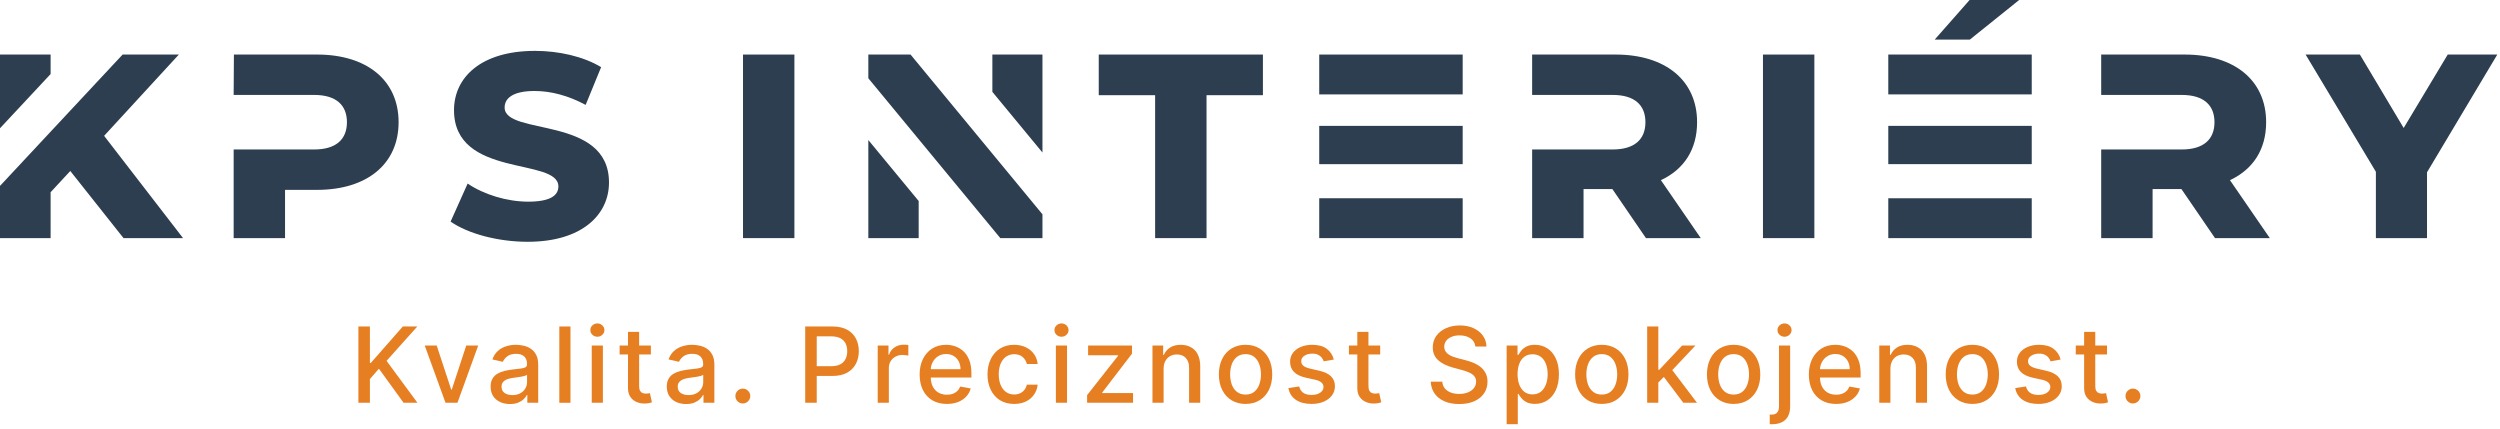
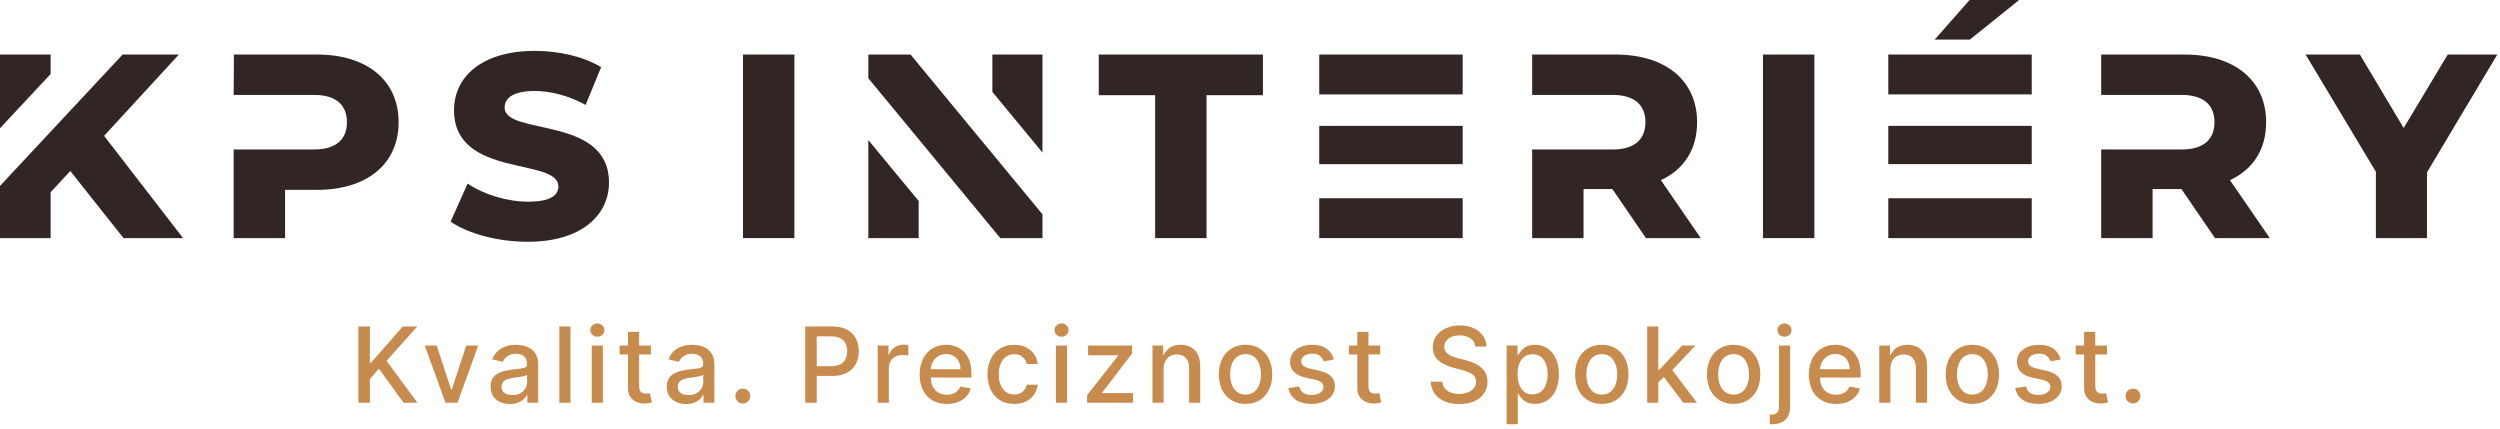
<svg xmlns="http://www.w3.org/2000/svg" width="572" height="98" viewBox="0 0 572 98" fill="none">
-   <path d="M555.301 39.42V54.48H543.602V39.3L527.521 12.48H539.941L549.961 29.28L560.042 12.48H571.382L555.301 39.42Z" fill="#2C3E50" />
-   <path d="M510.213 41.22L519.333 54.48H506.793L499.113 43.26H492.513V54.48H480.753V34.2H499.173C504.213 34.2 506.673 31.86 506.673 27.96C506.673 24.06 504.213 21.72 499.173 21.72H480.753V12.48H499.833C511.293 12.48 518.493 18.42 518.493 27.96C518.493 34.2 515.493 38.76 510.213 41.22Z" fill="#2C3E50" />
-   <path d="M432.041 37.56V28.8H464.861V37.56H432.041ZM432.041 21.6V12.48H464.861V21.6H432.041ZM432.041 45.36V54.48H464.861V45.36H432.041ZM450.701 9.06H442.661L450.641 0H461.981L450.701 9.06Z" fill="#2C3E50" />
-   <path d="M415.127 54.48H403.367V12.48H415.127V54.48Z" fill="#2C3E50" />
-   <path d="M380.014 41.22L389.134 54.48H376.594L368.914 43.26H362.314V54.48H350.554V34.2H368.974C374.014 34.2 376.474 31.86 376.474 27.96C376.474 24.06 374.014 21.72 368.974 21.72H350.554V12.48H369.634C381.094 12.48 388.294 18.42 388.294 27.96C388.294 34.2 385.294 38.76 380.014 41.22Z" fill="#2C3E50" />
-   <path d="M301.841 37.56V28.8H334.661V37.56H301.841ZM301.841 21.6V12.48H334.661V21.6H301.841ZM301.841 45.36V54.48H334.661V45.36H301.841Z" fill="#2C3E50" />
-   <path d="M276.054 54.48H264.294V21.78H251.394V12.48H288.954V21.78H276.054V54.48Z" fill="#2C3E50" />
-   <path d="M181.76 54.48H170V12.48H181.76V54.48Z" fill="#2C3E50" />
-   <path d="M210.193 45.992V54.48H198.674V32.04L210.193 45.992ZM238.514 49.036V54.48H228.872L198.674 17.905V12.479H208.33L238.514 49.036ZM238.514 34.9L227.054 21.02V12.479H238.514V34.9Z" fill="#2C3E50" />
-   <path d="M120.737 55.32C113.897 55.32 107.057 53.46 103.097 50.7L106.997 42C110.717 44.52 115.997 46.14 120.857 46.14C125.837 46.14 127.757 44.76 127.757 42.66C127.757 35.94 103.877 40.86 103.877 25.2C103.877 17.76 109.997 11.64 122.417 11.64C127.817 11.64 133.457 12.9 137.537 15.36L133.997 24C129.977 21.84 126.017 20.82 122.297 20.82C117.317 20.82 115.457 22.5 115.457 24.6C115.457 31.14 139.337 26.34 139.337 41.76C139.337 49.08 133.217 55.32 120.737 55.32Z" fill="#2C3E50" />
-   <path d="M53.459 21.72L53.519 12.48H72.539C83.999 12.48 91.199 18.42 91.199 27.96C91.199 37.5 83.999 43.44 72.539 43.44H65.219V54.48H53.459V34.2H71.879C76.919 34.2 79.379 31.86 79.379 27.96C79.379 24.06 76.919 21.72 71.879 21.72H53.459Z" fill="#2C3E50" />
-   <path d="M23.82 31.08L41.88 54.48H28.26L16.08 39.12L11.58 43.98V54.48H0V42.535L28.054 12.48H40.92L23.82 31.08ZM11.58 16.939L0 29.344V12.48H11.58V16.939Z" fill="#2C3E50" />
-   <path d="M488.02 92.315C487.554 92.315 487.153 92.15 486.818 91.821C486.483 91.486 486.315 91.082 486.315 90.611C486.315 90.145 486.483 89.747 486.818 89.417C487.153 89.082 487.554 88.915 488.02 88.915C488.486 88.915 488.886 89.082 489.222 89.417C489.557 89.747 489.725 90.145 489.725 90.611C489.725 90.923 489.645 91.21 489.486 91.471C489.332 91.727 489.128 91.932 488.872 92.085C488.617 92.238 488.332 92.315 488.02 92.315Z" fill="#E67E22" />
-   <path d="M482.082 79.063V81.108H474.932V79.063H482.082ZM476.849 75.926H479.398V88.31C479.398 88.804 479.471 89.176 479.619 89.426C479.767 89.671 479.957 89.838 480.19 89.929C480.429 90.014 480.687 90.057 480.966 90.057C481.17 90.057 481.349 90.043 481.503 90.014C481.656 89.986 481.775 89.963 481.861 89.946L482.321 92.051C482.173 92.108 481.963 92.165 481.69 92.222C481.417 92.284 481.077 92.318 480.667 92.324C479.997 92.335 479.372 92.216 478.792 91.966C478.213 91.716 477.744 91.33 477.386 90.807C477.028 90.284 476.849 89.628 476.849 88.838V75.926Z" fill="#E67E22" />
-   <path d="M471.474 82.259L469.165 82.668C469.068 82.372 468.915 82.091 468.704 81.824C468.5 81.557 468.221 81.338 467.869 81.168C467.517 80.997 467.076 80.912 466.548 80.912C465.826 80.912 465.224 81.074 464.741 81.398C464.258 81.716 464.017 82.128 464.017 82.634C464.017 83.071 464.179 83.423 464.503 83.69C464.826 83.957 465.349 84.176 466.071 84.347L468.15 84.824C469.355 85.102 470.253 85.531 470.844 86.111C471.434 86.69 471.73 87.443 471.73 88.369C471.73 89.153 471.503 89.852 471.048 90.466C470.599 91.074 469.971 91.551 469.165 91.898C468.363 92.244 467.434 92.418 466.378 92.418C464.912 92.418 463.716 92.105 462.79 91.48C461.863 90.85 461.295 89.955 461.085 88.796L463.548 88.421C463.701 89.062 464.017 89.548 464.494 89.878C464.971 90.202 465.593 90.364 466.361 90.364C467.196 90.364 467.863 90.19 468.363 89.844C468.863 89.492 469.113 89.062 469.113 88.557C469.113 88.148 468.96 87.804 468.653 87.526C468.352 87.247 467.889 87.037 467.264 86.895L465.048 86.409C463.826 86.131 462.923 85.688 462.338 85.08C461.758 84.472 461.469 83.702 461.469 82.77C461.469 81.997 461.684 81.321 462.116 80.742C462.548 80.162 463.145 79.71 463.906 79.386C464.667 79.057 465.54 78.892 466.522 78.892C467.937 78.892 469.051 79.199 469.863 79.812C470.676 80.421 471.213 81.236 471.474 82.259Z" fill="#E67E22" />
-   <path d="M451.278 92.418C450.051 92.418 448.98 92.136 448.065 91.574C447.15 91.011 446.44 90.225 445.934 89.213C445.429 88.202 445.176 87.02 445.176 85.668C445.176 84.31 445.429 83.122 445.934 82.105C446.44 81.088 447.15 80.298 448.065 79.736C448.98 79.173 450.051 78.892 451.278 78.892C452.505 78.892 453.576 79.173 454.491 79.736C455.406 80.298 456.116 81.088 456.622 82.105C457.127 83.122 457.38 84.31 457.38 85.668C457.38 87.02 457.127 88.202 456.622 89.213C456.116 90.225 455.406 91.011 454.491 91.574C453.576 92.136 452.505 92.418 451.278 92.418ZM451.287 90.278C452.082 90.278 452.741 90.068 453.264 89.648C453.787 89.227 454.173 88.668 454.423 87.969C454.679 87.27 454.806 86.5 454.806 85.659C454.806 84.824 454.679 84.057 454.423 83.358C454.173 82.653 453.787 82.088 453.264 81.662C452.741 81.236 452.082 81.023 451.287 81.023C450.485 81.023 449.821 81.236 449.292 81.662C448.77 82.088 448.38 82.653 448.125 83.358C447.875 84.057 447.75 84.824 447.75 85.659C447.75 86.5 447.875 87.27 448.125 87.969C448.38 88.668 448.77 89.227 449.292 89.648C449.821 90.068 450.485 90.278 451.287 90.278Z" fill="#E67E22" />
-   <path d="M432.528 84.381V92.153H429.979V79.062H432.426V81.193H432.587C432.889 80.5 433.36 79.943 434.002 79.523C434.65 79.102 435.465 78.892 436.448 78.892C437.34 78.892 438.122 79.08 438.792 79.455C439.462 79.824 439.982 80.375 440.352 81.108C440.721 81.841 440.906 82.747 440.906 83.827V92.153H438.357V84.134C438.357 83.185 438.11 82.443 437.616 81.909C437.122 81.369 436.443 81.1 435.579 81.1C434.988 81.1 434.462 81.227 434.002 81.483C433.548 81.739 433.187 82.114 432.92 82.608C432.658 83.097 432.528 83.688 432.528 84.381Z" fill="#E67E22" />
-   <path d="M420.096 92.418C418.807 92.418 417.696 92.142 416.764 91.591C415.838 91.034 415.122 90.253 414.616 89.247C414.116 88.236 413.866 87.051 413.866 85.693C413.866 84.352 414.116 83.171 414.616 82.148C415.122 81.125 415.826 80.327 416.73 79.753C417.639 79.179 418.701 78.892 419.917 78.892C420.656 78.892 421.372 79.014 422.065 79.259C422.758 79.503 423.38 79.886 423.932 80.409C424.483 80.932 424.917 81.611 425.236 82.446C425.554 83.276 425.713 84.284 425.713 85.472V86.375H415.307V84.466H423.216C423.216 83.796 423.079 83.202 422.807 82.685C422.534 82.162 422.15 81.75 421.656 81.449C421.167 81.148 420.593 80.997 419.934 80.997C419.218 80.997 418.593 81.173 418.059 81.526C417.531 81.872 417.122 82.327 416.832 82.889C416.548 83.446 416.406 84.051 416.406 84.705V86.196C416.406 87.071 416.559 87.815 416.866 88.429C417.179 89.043 417.613 89.511 418.17 89.835C418.727 90.153 419.378 90.312 420.122 90.312C420.605 90.312 421.045 90.244 421.443 90.108C421.841 89.966 422.184 89.756 422.474 89.477C422.764 89.199 422.986 88.855 423.139 88.446L425.551 88.881C425.358 89.591 425.011 90.213 424.511 90.747C424.017 91.276 423.395 91.688 422.645 91.983C421.9 92.273 421.051 92.418 420.096 92.418Z" fill="#E67E22" />
-   <path d="M407.037 79.062H409.585V93.006C409.585 93.881 409.426 94.619 409.108 95.222C408.796 95.824 408.33 96.281 407.71 96.594C407.097 96.906 406.338 97.062 405.435 97.062C405.344 97.062 405.259 97.062 405.179 97.062C405.094 97.062 405.006 97.06 404.915 97.054V94.864C404.995 94.864 405.066 94.864 405.128 94.864C405.185 94.864 405.25 94.864 405.324 94.864C405.926 94.864 406.361 94.702 406.628 94.378C406.901 94.06 407.037 93.597 407.037 92.989V79.062ZM408.299 77.043C407.855 77.043 407.475 76.895 407.157 76.599C406.844 76.298 406.688 75.94 406.688 75.526C406.688 75.105 406.844 74.747 407.157 74.452C407.475 74.151 407.855 74 408.299 74C408.742 74 409.12 74.151 409.432 74.452C409.75 74.747 409.909 75.105 409.909 75.526C409.909 75.94 409.75 76.298 409.432 76.599C409.12 76.895 408.742 77.043 408.299 77.043Z" fill="#E67E22" />
-   <path d="M396.65 92.418C395.423 92.418 394.352 92.136 393.437 91.574C392.522 91.011 391.812 90.225 391.306 89.213C390.801 88.202 390.548 87.02 390.548 85.668C390.548 84.31 390.801 83.122 391.306 82.105C391.812 81.088 392.522 80.298 393.437 79.736C394.352 79.173 395.423 78.892 396.65 78.892C397.877 78.892 398.948 79.173 399.863 79.736C400.778 80.298 401.488 81.088 401.994 82.105C402.5 83.122 402.752 84.31 402.752 85.668C402.752 87.02 402.5 88.202 401.994 89.213C401.488 90.225 400.778 91.011 399.863 91.574C398.948 92.136 397.877 92.418 396.65 92.418ZM396.659 90.278C397.454 90.278 398.113 90.068 398.636 89.648C399.159 89.227 399.545 88.668 399.795 87.969C400.051 87.27 400.179 86.5 400.179 85.659C400.179 84.824 400.051 84.057 399.795 83.358C399.545 82.653 399.159 82.088 398.636 81.662C398.113 81.236 397.454 81.023 396.659 81.023C395.858 81.023 395.193 81.236 394.664 81.662C394.142 82.088 393.752 82.653 393.497 83.358C393.247 84.057 393.122 84.824 393.122 85.659C393.122 86.5 393.247 87.27 393.497 87.969C393.752 88.668 394.142 89.227 394.664 89.648C395.193 90.068 395.858 90.278 396.659 90.278Z" fill="#E67E22" />
-   <path d="M379.22 87.713L379.203 84.602H379.646L384.862 79.062H387.913L381.964 85.369H381.563L379.22 87.713ZM376.876 92.153V74.699H379.424V92.153H376.876ZM385.143 92.153L380.456 85.932L382.211 84.15L388.271 92.153H385.143Z" fill="#E67E22" />
-   <path d="M366.489 92.418C365.262 92.418 364.191 92.136 363.276 91.574C362.361 91.011 361.651 90.225 361.145 89.213C360.64 88.202 360.387 87.02 360.387 85.668C360.387 84.31 360.64 83.122 361.145 82.105C361.651 81.088 362.361 80.298 363.276 79.736C364.191 79.173 365.262 78.892 366.489 78.892C367.716 78.892 368.787 79.173 369.702 79.736C370.617 80.298 371.327 81.088 371.833 82.105C372.338 83.122 372.591 84.31 372.591 85.668C372.591 87.02 372.338 88.202 371.833 89.213C371.327 90.225 370.617 91.011 369.702 91.574C368.787 92.136 367.716 92.418 366.489 92.418ZM366.498 90.278C367.293 90.278 367.952 90.068 368.475 89.648C368.998 89.227 369.384 88.668 369.634 87.969C369.89 87.27 370.017 86.5 370.017 85.659C370.017 84.824 369.89 84.057 369.634 83.358C369.384 82.653 368.998 82.088 368.475 81.662C367.952 81.236 367.293 81.023 366.498 81.023C365.696 81.023 365.032 81.236 364.503 81.662C363.98 82.088 363.591 82.653 363.336 83.358C363.086 84.057 362.961 84.824 362.961 85.659C362.961 86.5 363.086 87.27 363.336 87.969C363.591 88.668 363.98 89.227 364.503 89.648C365.032 90.068 365.696 90.278 366.498 90.278Z" fill="#E67E22" />
-   <path d="M344.723 97.062V79.062H347.211V81.185H347.424C347.572 80.912 347.785 80.597 348.064 80.239C348.342 79.881 348.728 79.568 349.223 79.301C349.717 79.028 350.37 78.892 351.183 78.892C352.24 78.892 353.183 79.159 354.012 79.693C354.842 80.227 355.493 80.997 355.964 82.003C356.441 83.009 356.68 84.219 356.68 85.634C356.68 87.048 356.444 88.261 355.973 89.273C355.501 90.278 354.853 91.054 354.029 91.6C353.206 92.139 352.265 92.409 351.208 92.409C350.413 92.409 349.762 92.276 349.257 92.009C348.757 91.742 348.365 91.429 348.081 91.071C347.797 90.713 347.578 90.395 347.424 90.117H347.271V97.062H344.723ZM347.22 85.608C347.22 86.528 347.353 87.335 347.62 88.028C347.887 88.722 348.274 89.264 348.779 89.656C349.285 90.043 349.904 90.236 350.637 90.236C351.399 90.236 352.035 90.034 352.547 89.631C353.058 89.222 353.444 88.668 353.706 87.969C353.973 87.27 354.106 86.483 354.106 85.608C354.106 84.744 353.976 83.969 353.714 83.281C353.458 82.594 353.072 82.051 352.555 81.653C352.044 81.256 351.404 81.057 350.637 81.057C349.899 81.057 349.274 81.247 348.762 81.628C348.257 82.009 347.873 82.54 347.612 83.222C347.35 83.903 347.22 84.699 347.22 85.608Z" fill="#E67E22" />
-   <path d="M337.562 79.284C337.471 78.477 337.096 77.852 336.437 77.409C335.778 76.96 334.948 76.736 333.948 76.736C333.232 76.736 332.613 76.849 332.09 77.076C331.567 77.298 331.161 77.605 330.871 77.997C330.587 78.383 330.445 78.824 330.445 79.318C330.445 79.733 330.542 80.091 330.735 80.392C330.934 80.693 331.192 80.946 331.511 81.15C331.835 81.349 332.181 81.517 332.55 81.653C332.92 81.784 333.275 81.892 333.616 81.977L335.32 82.42C335.877 82.557 336.448 82.741 337.033 82.974C337.619 83.207 338.161 83.514 338.661 83.895C339.161 84.275 339.565 84.747 339.871 85.309C340.184 85.872 340.34 86.545 340.34 87.329C340.34 88.318 340.085 89.196 339.573 89.963C339.067 90.73 338.332 91.335 337.366 91.778C336.406 92.221 335.244 92.443 333.88 92.443C332.573 92.443 331.442 92.236 330.488 91.821C329.533 91.406 328.786 90.818 328.246 90.057C327.707 89.29 327.408 88.38 327.352 87.329H329.994C330.045 87.96 330.249 88.486 330.607 88.906C330.971 89.321 331.434 89.63 331.996 89.835C332.565 90.034 333.187 90.133 333.863 90.133C334.607 90.133 335.269 90.017 335.849 89.784C336.434 89.545 336.894 89.216 337.229 88.795C337.565 88.369 337.732 87.872 337.732 87.304C337.732 86.787 337.585 86.363 337.289 86.034C336.999 85.704 336.604 85.432 336.104 85.216C335.61 85 335.05 84.809 334.425 84.645L332.363 84.082C330.965 83.701 329.857 83.142 329.039 82.403C328.227 81.665 327.82 80.687 327.82 79.471C327.82 78.466 328.093 77.588 328.638 76.838C329.184 76.088 329.923 75.505 330.854 75.091C331.786 74.67 332.837 74.46 334.008 74.46C335.19 74.46 336.232 74.667 337.136 75.082C338.045 75.497 338.761 76.068 339.283 76.795C339.806 77.517 340.079 78.346 340.102 79.284H337.562Z" fill="#E67E22" />
-   <path d="M315.787 79.063V81.108H308.637V79.063H315.787ZM310.554 75.926H313.103V88.31C313.103 88.804 313.176 89.176 313.324 89.426C313.472 89.671 313.662 89.838 313.895 89.929C314.134 90.014 314.392 90.057 314.671 90.057C314.875 90.057 315.054 90.043 315.208 90.014C315.361 89.986 315.48 89.963 315.566 89.946L316.026 92.051C315.878 92.108 315.668 92.165 315.395 92.222C315.123 92.284 314.782 92.318 314.373 92.324C313.702 92.335 313.077 92.216 312.498 91.966C311.918 91.716 311.449 91.33 311.091 90.807C310.733 90.284 310.554 89.628 310.554 88.838V75.926Z" fill="#E67E22" />
-   <path d="M305.178 82.259L302.869 82.668C302.772 82.372 302.619 82.091 302.408 81.824C302.204 81.557 301.925 81.338 301.573 81.168C301.221 80.997 300.781 80.912 300.252 80.912C299.531 80.912 298.928 81.074 298.445 81.398C297.962 81.716 297.721 82.128 297.721 82.634C297.721 83.071 297.883 83.423 298.207 83.69C298.531 83.957 299.053 84.176 299.775 84.347L301.854 84.824C303.059 85.102 303.957 85.531 304.548 86.111C305.138 86.69 305.434 87.443 305.434 88.369C305.434 89.153 305.207 89.852 304.752 90.466C304.303 91.074 303.675 91.551 302.869 91.898C302.067 92.244 301.138 92.418 300.082 92.418C298.616 92.418 297.42 92.105 296.494 91.48C295.567 90.85 294.999 89.955 294.789 88.796L297.252 88.421C297.406 89.062 297.721 89.548 298.198 89.878C298.675 90.202 299.298 90.364 300.065 90.364C300.9 90.364 301.567 90.19 302.067 89.844C302.567 89.492 302.817 89.062 302.817 88.557C302.817 88.148 302.664 87.804 302.357 87.526C302.056 87.247 301.593 87.037 300.968 86.895L298.752 86.409C297.531 86.131 296.627 85.688 296.042 85.08C295.462 84.472 295.173 83.702 295.173 82.77C295.173 81.997 295.388 81.321 295.82 80.742C296.252 80.162 296.849 79.71 297.61 79.386C298.371 79.057 299.244 78.892 300.227 78.892C301.641 78.892 302.755 79.199 303.567 79.812C304.38 80.421 304.917 81.236 305.178 82.259Z" fill="#E67E22" />
-   <path d="M284.982 92.418C283.755 92.418 282.684 92.136 281.769 91.574C280.854 91.011 280.144 90.225 279.638 89.213C279.133 88.202 278.88 87.02 278.88 85.668C278.88 84.31 279.133 83.122 279.638 82.105C280.144 81.088 280.854 80.298 281.769 79.736C282.684 79.173 283.755 78.892 284.982 78.892C286.209 78.892 287.28 79.173 288.195 79.736C289.11 80.298 289.82 81.088 290.326 82.105C290.832 83.122 291.084 84.31 291.084 85.668C291.084 87.02 290.832 88.202 290.326 89.213C289.82 90.225 289.11 91.011 288.195 91.574C287.28 92.136 286.209 92.418 284.982 92.418ZM284.991 90.278C285.786 90.278 286.445 90.068 286.968 89.648C287.491 89.227 287.877 88.668 288.127 87.969C288.383 87.27 288.511 86.5 288.511 85.659C288.511 84.824 288.383 84.057 288.127 83.358C287.877 82.653 287.491 82.088 286.968 81.662C286.445 81.236 285.786 81.023 284.991 81.023C284.19 81.023 283.525 81.236 282.996 81.662C282.474 82.088 282.084 82.653 281.829 83.358C281.579 84.057 281.454 84.824 281.454 85.659C281.454 86.5 281.579 87.27 281.829 87.969C282.084 88.668 282.474 89.227 282.996 89.648C283.525 90.068 284.19 90.278 284.991 90.278Z" fill="#E67E22" />
-   <path d="M266.233 84.381V92.153H263.685V79.062H266.131V81.193H266.293C266.594 80.5 267.065 79.943 267.707 79.523C268.355 79.102 269.17 78.892 270.153 78.892C271.045 78.892 271.827 79.08 272.497 79.455C273.168 79.824 273.687 80.375 274.057 81.108C274.426 81.841 274.611 82.747 274.611 83.827V92.153H272.062V84.134C272.062 83.185 271.815 82.443 271.321 81.909C270.827 81.369 270.148 81.1 269.284 81.1C268.693 81.1 268.168 81.227 267.707 81.483C267.253 81.739 266.892 82.114 266.625 82.608C266.364 83.097 266.233 83.688 266.233 84.381Z" fill="#E67E22" />
-   <path d="M248.729 92.153V90.406L255.82 81.398V81.278H248.96V79.062H258.999V80.921L252.181 89.818V89.938H259.238V92.153H248.729Z" fill="#E67E22" />
-   <path d="M241.586 92.153V79.062H244.134V92.153H241.586ZM242.873 77.043C242.429 77.043 242.049 76.895 241.73 76.599C241.418 76.298 241.262 75.94 241.262 75.526C241.262 75.105 241.418 74.747 241.73 74.452C242.049 74.151 242.429 74 242.873 74C243.316 74 243.694 74.151 244.006 74.452C244.324 74.747 244.483 75.105 244.483 75.526C244.483 75.94 244.324 76.298 244.006 76.599C243.694 76.895 243.316 77.043 242.873 77.043Z" fill="#E67E22" />
-   <path d="M232.043 92.418C230.776 92.418 229.685 92.131 228.77 91.557C227.861 90.977 227.162 90.179 226.673 89.162C226.185 88.145 225.94 86.98 225.94 85.668C225.94 84.338 226.19 83.165 226.69 82.148C227.19 81.125 227.895 80.327 228.804 79.753C229.713 79.179 230.784 78.892 232.017 78.892C233.011 78.892 233.898 79.077 234.676 79.446C235.455 79.81 236.082 80.321 236.56 80.98C237.043 81.639 237.33 82.409 237.421 83.29H234.94C234.804 82.676 234.492 82.148 234.003 81.705C233.52 81.261 232.872 81.04 232.06 81.04C231.35 81.04 230.727 81.227 230.193 81.602C229.665 81.972 229.253 82.5 228.957 83.188C228.662 83.869 228.514 84.676 228.514 85.608C228.514 86.562 228.659 87.386 228.949 88.08C229.239 88.773 229.648 89.31 230.176 89.69C230.71 90.071 231.338 90.261 232.06 90.261C232.543 90.261 232.98 90.173 233.372 89.997C233.77 89.815 234.102 89.557 234.369 89.222C234.642 88.886 234.832 88.483 234.94 88.011H237.421C237.33 88.858 237.054 89.614 236.594 90.278C236.134 90.943 235.517 91.466 234.744 91.847C233.977 92.227 233.077 92.418 232.043 92.418Z" fill="#E67E22" />
-   <path d="M216.644 92.418C215.354 92.418 214.244 92.142 213.312 91.591C212.386 91.034 211.67 90.253 211.164 89.247C210.664 88.236 210.414 87.051 210.414 85.693C210.414 84.352 210.664 83.171 211.164 82.148C211.67 81.125 212.374 80.327 213.278 79.753C214.187 79.179 215.249 78.892 216.465 78.892C217.204 78.892 217.92 79.014 218.613 79.259C219.306 79.503 219.928 79.886 220.479 80.409C221.031 80.932 221.465 81.611 221.783 82.446C222.102 83.276 222.261 84.284 222.261 85.472V86.375H211.854V84.466H219.763C219.763 83.796 219.627 83.202 219.354 82.685C219.082 82.162 218.698 81.75 218.204 81.449C217.715 81.148 217.141 80.997 216.482 80.997C215.766 80.997 215.141 81.173 214.607 81.526C214.079 81.872 213.67 82.327 213.38 82.889C213.096 83.446 212.954 84.051 212.954 84.705V86.196C212.954 87.071 213.107 87.815 213.414 88.429C213.727 89.043 214.161 89.511 214.718 89.835C215.275 90.153 215.925 90.312 216.67 90.312C217.153 90.312 217.593 90.244 217.991 90.108C218.388 89.966 218.732 89.756 219.022 89.477C219.312 89.199 219.533 88.855 219.687 88.446L222.099 88.881C221.906 89.591 221.559 90.213 221.059 90.747C220.565 91.276 219.942 91.688 219.192 91.983C218.448 92.273 217.599 92.418 216.644 92.418Z" fill="#E67E22" />
-   <path d="M200.82 92.153V79.062H203.283V81.142H203.42C203.658 80.437 204.079 79.883 204.681 79.48C205.289 79.071 205.977 78.866 206.744 78.866C206.903 78.866 207.09 78.872 207.306 78.883C207.528 78.895 207.701 78.909 207.826 78.926V81.363C207.724 81.335 207.542 81.304 207.281 81.27C207.019 81.23 206.758 81.21 206.496 81.21C205.894 81.21 205.357 81.338 204.886 81.594C204.42 81.844 204.05 82.193 203.778 82.642C203.505 83.085 203.369 83.591 203.369 84.159V92.153H200.82Z" fill="#E67E22" />
-   <path d="M184.233 92.153V74.699H190.455C191.813 74.699 192.938 74.946 193.83 75.44C194.722 75.934 195.39 76.611 195.833 77.469C196.276 78.321 196.498 79.281 196.498 80.349C196.498 81.423 196.273 82.389 195.824 83.247C195.381 84.099 194.711 84.775 193.813 85.275C192.921 85.77 191.799 86.017 190.446 86.017H186.168V83.784H190.208C191.066 83.784 191.762 83.636 192.296 83.341C192.83 83.04 193.222 82.63 193.472 82.114C193.722 81.597 193.847 81.008 193.847 80.349C193.847 79.69 193.722 79.105 193.472 78.594C193.222 78.082 192.827 77.682 192.287 77.392C191.753 77.102 191.049 76.957 190.174 76.957H186.867V92.153H184.233Z" fill="#E67E22" />
-   <path d="M169.96 92.315C169.494 92.315 169.094 92.15 168.759 91.821C168.423 91.486 168.256 91.082 168.256 90.611C168.256 90.145 168.423 89.747 168.759 89.417C169.094 89.082 169.494 88.915 169.96 88.915C170.426 88.915 170.827 89.082 171.162 89.417C171.497 89.747 171.665 90.145 171.665 90.611C171.665 90.923 171.585 91.21 171.426 91.471C171.273 91.727 171.068 91.932 170.813 92.085C170.557 92.238 170.273 92.315 169.96 92.315Z" fill="#E67E22" />
-   <path d="M156.987 92.443C156.157 92.443 155.407 92.29 154.737 91.983C154.066 91.671 153.535 91.219 153.143 90.628C152.757 90.037 152.563 89.312 152.563 88.455C152.563 87.716 152.706 87.108 152.99 86.631C153.274 86.153 153.657 85.776 154.14 85.497C154.623 85.219 155.163 85.009 155.759 84.867C156.356 84.725 156.964 84.617 157.583 84.543C158.367 84.452 159.004 84.378 159.492 84.321C159.981 84.259 160.336 84.159 160.558 84.023C160.779 83.886 160.89 83.665 160.89 83.358V83.298C160.89 82.554 160.68 81.977 160.259 81.568C159.845 81.159 159.225 80.955 158.402 80.955C157.544 80.955 156.867 81.145 156.373 81.526C155.884 81.901 155.546 82.318 155.359 82.778L152.964 82.233C153.248 81.438 153.663 80.796 154.208 80.307C154.759 79.812 155.393 79.455 156.109 79.233C156.825 79.006 157.578 78.892 158.367 78.892C158.89 78.892 159.444 78.955 160.029 79.08C160.62 79.199 161.171 79.421 161.683 79.744C162.2 80.068 162.623 80.531 162.953 81.134C163.282 81.73 163.447 82.506 163.447 83.46V92.153H160.958V90.364H160.856C160.691 90.693 160.444 91.017 160.115 91.335C159.785 91.653 159.362 91.918 158.845 92.128C158.328 92.338 157.708 92.443 156.987 92.443ZM157.541 90.398C158.245 90.398 158.848 90.259 159.348 89.98C159.853 89.702 160.237 89.338 160.498 88.889C160.765 88.435 160.899 87.949 160.899 87.432V85.744C160.808 85.835 160.632 85.921 160.37 86C160.115 86.074 159.822 86.139 159.492 86.196C159.163 86.247 158.842 86.296 158.529 86.341C158.217 86.381 157.956 86.415 157.745 86.443C157.251 86.506 156.799 86.611 156.39 86.759C155.987 86.906 155.663 87.119 155.419 87.398C155.18 87.671 155.061 88.034 155.061 88.489C155.061 89.119 155.294 89.597 155.759 89.921C156.225 90.239 156.819 90.398 157.541 90.398Z" fill="#E67E22" />
-   <path d="M148.918 79.063V81.108H141.768V79.063H148.918ZM143.685 75.926H146.233V88.31C146.233 88.804 146.307 89.176 146.455 89.426C146.603 89.671 146.793 89.838 147.026 89.929C147.265 90.014 147.523 90.057 147.802 90.057C148.006 90.057 148.185 90.043 148.339 90.014C148.492 89.986 148.611 89.963 148.697 89.946L149.157 92.051C149.009 92.108 148.799 92.165 148.526 92.222C148.253 92.284 147.912 92.318 147.503 92.324C146.833 92.335 146.208 92.216 145.628 91.966C145.049 91.716 144.58 91.33 144.222 90.807C143.864 90.284 143.685 89.628 143.685 88.838V75.926Z" fill="#E67E22" />
-   <path d="M135.391 92.153V79.062H137.94V92.153H135.391ZM136.678 77.043C136.235 77.043 135.854 76.895 135.536 76.599C135.224 76.298 135.067 75.94 135.067 75.526C135.067 75.105 135.224 74.747 135.536 74.452C135.854 74.151 136.235 74 136.678 74C137.121 74 137.499 74.151 137.812 74.452C138.13 74.747 138.289 75.105 138.289 75.526C138.289 75.94 138.13 76.298 137.812 76.599C137.499 76.895 137.121 77.043 136.678 77.043Z" fill="#E67E22" />
-   <path d="M130.523 74.699V92.153H127.975V74.699H130.523Z" fill="#E67E22" />
-   <path d="M116.68 92.443C115.851 92.443 115.101 92.29 114.43 91.983C113.76 91.671 113.228 91.219 112.836 90.628C112.45 90.037 112.257 89.312 112.257 88.455C112.257 87.716 112.399 87.108 112.683 86.631C112.967 86.153 113.351 85.776 113.834 85.497C114.316 85.219 114.856 85.009 115.453 84.867C116.049 84.725 116.657 84.617 117.277 84.543C118.061 84.452 118.697 84.378 119.186 84.321C119.674 84.259 120.03 84.159 120.251 84.023C120.473 83.886 120.584 83.665 120.584 83.358V83.298C120.584 82.554 120.373 81.977 119.953 81.568C119.538 81.159 118.919 80.955 118.095 80.955C117.237 80.955 116.561 81.145 116.066 81.526C115.578 81.901 115.24 82.318 115.052 82.778L112.657 82.233C112.941 81.438 113.356 80.796 113.902 80.307C114.453 79.812 115.086 79.455 115.802 79.233C116.518 79.006 117.271 78.892 118.061 78.892C118.584 78.892 119.138 78.955 119.723 79.08C120.314 79.199 120.865 79.421 121.376 79.744C121.893 80.068 122.316 80.531 122.646 81.134C122.976 81.73 123.14 82.506 123.14 83.46V92.153H120.652V90.364H120.549C120.385 90.693 120.138 91.017 119.808 91.335C119.478 91.653 119.055 91.918 118.538 92.128C118.021 92.338 117.402 92.443 116.68 92.443ZM117.234 90.398C117.939 90.398 118.541 90.259 119.041 89.98C119.547 89.702 119.93 89.338 120.191 88.889C120.459 88.435 120.592 87.949 120.592 87.432V85.744C120.501 85.835 120.325 85.921 120.064 86C119.808 86.074 119.515 86.139 119.186 86.196C118.856 86.247 118.535 86.296 118.223 86.341C117.91 86.381 117.649 86.415 117.439 86.443C116.944 86.506 116.493 86.611 116.084 86.759C115.68 86.906 115.356 87.119 115.112 87.398C114.873 87.671 114.754 88.034 114.754 88.489C114.754 89.119 114.987 89.597 115.453 89.921C115.919 90.239 116.513 90.398 117.234 90.398Z" fill="#E67E22" />
-   <path d="M109.411 79.062L104.664 92.153H101.936L97.181 79.062H99.916L103.232 89.136H103.368L106.675 79.062H109.411Z" fill="#E67E22" />
-   <path d="M82 92.153V74.699H84.633V83.034H84.847L92.168 74.699H95.483L88.443 82.557L95.508 92.153H92.338L86.696 84.355L84.633 86.724V92.153H82Z" fill="#E67E22" />
+   <path d="M555.301 39.42V54.48H543.602V39.3L527.521 12.48H539.941L549.961 29.28L560.042 12.48H571.382L555.301 39.42Z" fill="#322624" />
+   <path d="M510.213 41.22L519.333 54.48H506.793L499.113 43.26H492.513V54.48H480.753V34.2H499.173C504.213 34.2 506.673 31.86 506.673 27.96C506.673 24.06 504.213 21.72 499.173 21.72H480.753V12.48H499.833C511.293 12.48 518.493 18.42 518.493 27.96C518.493 34.2 515.493 38.76 510.213 41.22Z" fill="#322624" />
+   <path d="M432.041 37.56V28.8H464.861V37.56H432.041ZM432.041 21.6V12.48H464.861V21.6H432.041ZM432.041 45.36V54.48H464.861V45.36H432.041ZM450.701 9.06H442.661L450.641 0H461.981L450.701 9.06Z" fill="#322624" />
+   <path d="M415.127 54.48H403.367V12.48H415.127V54.48Z" fill="#322624" />
+   <path d="M380.014 41.22L389.134 54.48H376.594L368.914 43.26H362.314V54.48H350.554V34.2H368.974C374.014 34.2 376.474 31.86 376.474 27.96C376.474 24.06 374.014 21.72 368.974 21.72H350.554V12.48H369.634C381.094 12.48 388.294 18.42 388.294 27.96C388.294 34.2 385.294 38.76 380.014 41.22Z" fill="#322624" />
+   <path d="M301.841 37.56V28.8H334.661V37.56H301.841ZM301.841 21.6V12.48H334.661V21.6H301.841ZM301.841 45.36V54.48H334.661V45.36H301.841Z" fill="#322624" />
+   <path d="M276.054 54.48H264.294V21.78H251.394V12.48H288.954V21.78H276.054V54.48Z" fill="#322624" />
+   <path d="M181.76 54.48H170V12.48H181.76V54.48Z" fill="#322624" />
+   <path d="M210.193 45.992V54.48H198.674V32.04L210.193 45.992ZM238.514 49.036V54.48H228.872L198.674 17.905V12.479H208.33L238.514 49.036ZM238.514 34.9L227.054 21.02V12.479H238.514V34.9Z" fill="#322624" />
+   <path d="M120.737 55.32C113.897 55.32 107.057 53.46 103.097 50.7L106.997 42C110.717 44.52 115.997 46.14 120.857 46.14C125.837 46.14 127.757 44.76 127.757 42.66C127.757 35.94 103.877 40.86 103.877 25.2C103.877 17.76 109.997 11.64 122.417 11.64C127.817 11.64 133.457 12.9 137.537 15.36L133.997 24C129.977 21.84 126.017 20.82 122.297 20.82C117.317 20.82 115.457 22.5 115.457 24.6C115.457 31.14 139.337 26.34 139.337 41.76C139.337 49.08 133.217 55.32 120.737 55.32Z" fill="#322624" />
+   <path d="M53.459 21.72L53.519 12.48H72.539C83.999 12.48 91.199 18.42 91.199 27.96C91.199 37.5 83.999 43.44 72.539 43.44H65.219V54.48H53.459V34.2H71.879C76.919 34.2 79.379 31.86 79.379 27.96C79.379 24.06 76.919 21.72 71.879 21.72H53.459Z" fill="#322624" />
+   <path d="M23.82 31.08L41.88 54.48H28.26L16.08 39.12L11.58 43.98V54.48H0V42.535L28.054 12.48H40.92L23.82 31.08ZM11.58 16.939L0 29.344V12.48H11.58V16.939Z" fill="#322624" />
+   <path d="M488.02 92.315C487.554 92.315 487.153 92.15 486.818 91.821C486.483 91.486 486.315 91.082 486.315 90.611C486.315 90.145 486.483 89.747 486.818 89.417C487.153 89.082 487.554 88.915 488.02 88.915C488.486 88.915 488.886 89.082 489.222 89.417C489.557 89.747 489.725 90.145 489.725 90.611C489.725 90.923 489.645 91.21 489.486 91.471C489.332 91.727 489.128 91.932 488.872 92.085C488.617 92.238 488.332 92.315 488.02 92.315Z" fill="#C88B4E" />
+   <path d="M482.082 79.063V81.108H474.932V79.063H482.082ZM476.849 75.926H479.398V88.31C479.398 88.804 479.471 89.176 479.619 89.426C479.767 89.671 479.957 89.838 480.19 89.929C480.429 90.014 480.687 90.057 480.966 90.057C481.17 90.057 481.349 90.043 481.503 90.014C481.656 89.986 481.775 89.963 481.861 89.946L482.321 92.051C482.173 92.108 481.963 92.165 481.69 92.222C481.417 92.284 481.077 92.318 480.667 92.324C479.997 92.335 479.372 92.216 478.792 91.966C478.213 91.716 477.744 91.33 477.386 90.807C477.028 90.284 476.849 89.628 476.849 88.838V75.926Z" fill="#C88B4E" />
+   <path d="M471.474 82.259L469.165 82.668C469.068 82.372 468.915 82.091 468.704 81.824C468.5 81.557 468.221 81.338 467.869 81.168C467.517 80.997 467.076 80.912 466.548 80.912C465.826 80.912 465.224 81.074 464.741 81.398C464.258 81.716 464.017 82.128 464.017 82.634C464.017 83.071 464.179 83.423 464.503 83.69C464.826 83.957 465.349 84.176 466.071 84.347L468.15 84.824C469.355 85.102 470.253 85.531 470.844 86.111C471.434 86.69 471.73 87.443 471.73 88.369C471.73 89.153 471.503 89.852 471.048 90.466C470.599 91.074 469.971 91.551 469.165 91.898C468.363 92.244 467.434 92.418 466.378 92.418C464.912 92.418 463.716 92.105 462.79 91.48C461.863 90.85 461.295 89.955 461.085 88.796L463.548 88.421C463.701 89.062 464.017 89.548 464.494 89.878C464.971 90.202 465.593 90.364 466.361 90.364C467.196 90.364 467.863 90.19 468.363 89.844C468.863 89.492 469.113 89.062 469.113 88.557C469.113 88.148 468.96 87.804 468.653 87.526C468.352 87.247 467.889 87.037 467.264 86.895L465.048 86.409C463.826 86.131 462.923 85.688 462.338 85.08C461.758 84.472 461.469 83.702 461.469 82.77C461.469 81.997 461.684 81.321 462.116 80.742C462.548 80.162 463.145 79.71 463.906 79.386C464.667 79.057 465.54 78.892 466.522 78.892C467.937 78.892 469.051 79.199 469.863 79.812C470.676 80.421 471.213 81.236 471.474 82.259Z" fill="#C88B4E" />
+   <path d="M451.278 92.418C450.051 92.418 448.98 92.136 448.065 91.574C447.15 91.011 446.44 90.225 445.934 89.213C445.429 88.202 445.176 87.02 445.176 85.668C445.176 84.31 445.429 83.122 445.934 82.105C446.44 81.088 447.15 80.298 448.065 79.736C448.98 79.173 450.051 78.892 451.278 78.892C452.505 78.892 453.576 79.173 454.491 79.736C455.406 80.298 456.116 81.088 456.622 82.105C457.127 83.122 457.38 84.31 457.38 85.668C457.38 87.02 457.127 88.202 456.622 89.213C456.116 90.225 455.406 91.011 454.491 91.574C453.576 92.136 452.505 92.418 451.278 92.418ZM451.287 90.278C452.082 90.278 452.741 90.068 453.264 89.648C453.787 89.227 454.173 88.668 454.423 87.969C454.679 87.27 454.806 86.5 454.806 85.659C454.806 84.824 454.679 84.057 454.423 83.358C454.173 82.653 453.787 82.088 453.264 81.662C452.741 81.236 452.082 81.023 451.287 81.023C450.485 81.023 449.821 81.236 449.292 81.662C448.77 82.088 448.38 82.653 448.125 83.358C447.875 84.057 447.75 84.824 447.75 85.659C447.75 86.5 447.875 87.27 448.125 87.969C448.38 88.668 448.77 89.227 449.292 89.648C449.821 90.068 450.485 90.278 451.287 90.278Z" fill="#C88B4E" />
+   <path d="M432.528 84.381V92.153H429.979V79.062H432.426V81.193H432.587C432.889 80.5 433.36 79.943 434.002 79.523C434.65 79.102 435.465 78.892 436.448 78.892C437.34 78.892 438.122 79.08 438.792 79.455C439.462 79.824 439.982 80.375 440.352 81.108C440.721 81.841 440.906 82.747 440.906 83.827V92.153H438.357V84.134C438.357 83.185 438.11 82.443 437.616 81.909C437.122 81.369 436.443 81.1 435.579 81.1C434.988 81.1 434.462 81.227 434.002 81.483C433.548 81.739 433.187 82.114 432.92 82.608C432.658 83.097 432.528 83.688 432.528 84.381Z" fill="#C88B4E" />
+   <path d="M420.096 92.418C418.807 92.418 417.696 92.142 416.764 91.591C415.838 91.034 415.122 90.253 414.616 89.247C414.116 88.236 413.866 87.051 413.866 85.693C413.866 84.352 414.116 83.171 414.616 82.148C415.122 81.125 415.826 80.327 416.73 79.753C417.639 79.179 418.701 78.892 419.917 78.892C420.656 78.892 421.372 79.014 422.065 79.259C422.758 79.503 423.38 79.886 423.932 80.409C424.483 80.932 424.917 81.611 425.236 82.446C425.554 83.276 425.713 84.284 425.713 85.472V86.375H415.307V84.466H423.216C423.216 83.796 423.079 83.202 422.807 82.685C422.534 82.162 422.15 81.75 421.656 81.449C421.167 81.148 420.593 80.997 419.934 80.997C419.218 80.997 418.593 81.173 418.059 81.526C417.531 81.872 417.122 82.327 416.832 82.889C416.548 83.446 416.406 84.051 416.406 84.705V86.196C416.406 87.071 416.559 87.815 416.866 88.429C417.179 89.043 417.613 89.511 418.17 89.835C418.727 90.153 419.378 90.312 420.122 90.312C420.605 90.312 421.045 90.244 421.443 90.108C421.841 89.966 422.184 89.756 422.474 89.477C422.764 89.199 422.986 88.855 423.139 88.446L425.551 88.881C425.358 89.591 425.011 90.213 424.511 90.747C424.017 91.276 423.395 91.688 422.645 91.983C421.9 92.273 421.051 92.418 420.096 92.418Z" fill="#C88B4E" />
+   <path d="M407.037 79.062H409.585V93.006C409.585 93.881 409.426 94.619 409.108 95.222C408.796 95.824 408.33 96.281 407.71 96.594C407.097 96.906 406.338 97.062 405.435 97.062C405.344 97.062 405.259 97.062 405.179 97.062C405.094 97.062 405.006 97.06 404.915 97.054V94.864C404.995 94.864 405.066 94.864 405.128 94.864C405.185 94.864 405.25 94.864 405.324 94.864C405.926 94.864 406.361 94.702 406.628 94.378C406.901 94.06 407.037 93.597 407.037 92.989V79.062ZM408.299 77.043C407.855 77.043 407.475 76.895 407.157 76.599C406.844 76.298 406.688 75.94 406.688 75.526C406.688 75.105 406.844 74.747 407.157 74.452C407.475 74.151 407.855 74 408.299 74C408.742 74 409.12 74.151 409.432 74.452C409.75 74.747 409.909 75.105 409.909 75.526C409.909 75.94 409.75 76.298 409.432 76.599C409.12 76.895 408.742 77.043 408.299 77.043Z" fill="#C88B4E" />
+   <path d="M396.65 92.418C395.423 92.418 394.352 92.136 393.437 91.574C392.522 91.011 391.812 90.225 391.306 89.213C390.801 88.202 390.548 87.02 390.548 85.668C390.548 84.31 390.801 83.122 391.306 82.105C391.812 81.088 392.522 80.298 393.437 79.736C394.352 79.173 395.423 78.892 396.65 78.892C397.877 78.892 398.948 79.173 399.863 79.736C400.778 80.298 401.488 81.088 401.994 82.105C402.5 83.122 402.752 84.31 402.752 85.668C402.752 87.02 402.5 88.202 401.994 89.213C401.488 90.225 400.778 91.011 399.863 91.574C398.948 92.136 397.877 92.418 396.65 92.418ZM396.659 90.278C397.454 90.278 398.113 90.068 398.636 89.648C399.159 89.227 399.545 88.668 399.795 87.969C400.051 87.27 400.179 86.5 400.179 85.659C400.179 84.824 400.051 84.057 399.795 83.358C399.545 82.653 399.159 82.088 398.636 81.662C398.113 81.236 397.454 81.023 396.659 81.023C395.858 81.023 395.193 81.236 394.664 81.662C394.142 82.088 393.752 82.653 393.497 83.358C393.247 84.057 393.122 84.824 393.122 85.659C393.122 86.5 393.247 87.27 393.497 87.969C393.752 88.668 394.142 89.227 394.664 89.648C395.193 90.068 395.858 90.278 396.659 90.278Z" fill="#C88B4E" />
+   <path d="M379.22 87.713L379.203 84.602H379.646L384.862 79.062H387.913L381.964 85.369H381.563L379.22 87.713ZM376.876 92.153V74.699H379.424V92.153H376.876ZM385.143 92.153L380.456 85.932L382.211 84.15L388.271 92.153H385.143Z" fill="#C88B4E" />
+   <path d="M366.489 92.418C365.262 92.418 364.191 92.136 363.276 91.574C362.361 91.011 361.651 90.225 361.145 89.213C360.64 88.202 360.387 87.02 360.387 85.668C360.387 84.31 360.64 83.122 361.145 82.105C361.651 81.088 362.361 80.298 363.276 79.736C364.191 79.173 365.262 78.892 366.489 78.892C367.716 78.892 368.787 79.173 369.702 79.736C370.617 80.298 371.327 81.088 371.833 82.105C372.338 83.122 372.591 84.31 372.591 85.668C372.591 87.02 372.338 88.202 371.833 89.213C371.327 90.225 370.617 91.011 369.702 91.574C368.787 92.136 367.716 92.418 366.489 92.418ZM366.498 90.278C367.293 90.278 367.952 90.068 368.475 89.648C368.998 89.227 369.384 88.668 369.634 87.969C369.89 87.27 370.017 86.5 370.017 85.659C370.017 84.824 369.89 84.057 369.634 83.358C369.384 82.653 368.998 82.088 368.475 81.662C367.952 81.236 367.293 81.023 366.498 81.023C365.696 81.023 365.032 81.236 364.503 81.662C363.98 82.088 363.591 82.653 363.336 83.358C363.086 84.057 362.961 84.824 362.961 85.659C362.961 86.5 363.086 87.27 363.336 87.969C363.591 88.668 363.98 89.227 364.503 89.648C365.032 90.068 365.696 90.278 366.498 90.278Z" fill="#C88B4E" />
+   <path d="M344.723 97.062V79.062H347.211V81.185H347.424C347.572 80.912 347.785 80.597 348.064 80.239C348.342 79.881 348.728 79.568 349.223 79.301C349.717 79.028 350.37 78.892 351.183 78.892C352.24 78.892 353.183 79.159 354.012 79.693C354.842 80.227 355.493 80.997 355.964 82.003C356.441 83.009 356.68 84.219 356.68 85.634C356.68 87.048 356.444 88.261 355.973 89.273C355.501 90.278 354.853 91.054 354.029 91.6C353.206 92.139 352.265 92.409 351.208 92.409C350.413 92.409 349.762 92.276 349.257 92.009C348.757 91.742 348.365 91.429 348.081 91.071C347.797 90.713 347.578 90.395 347.424 90.117H347.271V97.062H344.723ZM347.22 85.608C347.22 86.528 347.353 87.335 347.62 88.028C347.887 88.722 348.274 89.264 348.779 89.656C349.285 90.043 349.904 90.236 350.637 90.236C351.399 90.236 352.035 90.034 352.547 89.631C353.058 89.222 353.444 88.668 353.706 87.969C353.973 87.27 354.106 86.483 354.106 85.608C354.106 84.744 353.976 83.969 353.714 83.281C353.458 82.594 353.072 82.051 352.555 81.653C352.044 81.256 351.404 81.057 350.637 81.057C349.899 81.057 349.274 81.247 348.762 81.628C348.257 82.009 347.873 82.54 347.612 83.222C347.35 83.903 347.22 84.699 347.22 85.608Z" fill="#C88B4E" />
+   <path d="M337.562 79.284C337.471 78.477 337.096 77.852 336.437 77.409C335.778 76.96 334.948 76.736 333.948 76.736C333.232 76.736 332.613 76.849 332.09 77.076C331.567 77.298 331.161 77.605 330.871 77.997C330.587 78.383 330.445 78.824 330.445 79.318C330.445 79.733 330.542 80.091 330.735 80.392C330.934 80.693 331.192 80.946 331.511 81.15C331.835 81.349 332.181 81.517 332.55 81.653C332.92 81.784 333.275 81.892 333.616 81.977L335.32 82.42C335.877 82.557 336.448 82.741 337.033 82.974C337.619 83.207 338.161 83.514 338.661 83.895C339.161 84.275 339.565 84.747 339.871 85.309C340.184 85.872 340.34 86.545 340.34 87.329C340.34 88.318 340.085 89.196 339.573 89.963C339.067 90.73 338.332 91.335 337.366 91.778C336.406 92.221 335.244 92.443 333.88 92.443C332.573 92.443 331.442 92.236 330.488 91.821C329.533 91.406 328.786 90.818 328.246 90.057C327.707 89.29 327.408 88.38 327.352 87.329H329.994C330.045 87.96 330.249 88.486 330.607 88.906C330.971 89.321 331.434 89.63 331.996 89.835C332.565 90.034 333.187 90.133 333.863 90.133C334.607 90.133 335.269 90.017 335.849 89.784C336.434 89.545 336.894 89.216 337.229 88.795C337.565 88.369 337.732 87.872 337.732 87.304C337.732 86.787 337.585 86.363 337.289 86.034C336.999 85.704 336.604 85.432 336.104 85.216C335.61 85 335.05 84.809 334.425 84.645L332.363 84.082C330.965 83.701 329.857 83.142 329.039 82.403C328.227 81.665 327.82 80.687 327.82 79.471C327.82 78.466 328.093 77.588 328.638 76.838C329.184 76.088 329.923 75.505 330.854 75.091C331.786 74.67 332.837 74.46 334.008 74.46C335.19 74.46 336.232 74.667 337.136 75.082C338.045 75.497 338.761 76.068 339.283 76.795C339.806 77.517 340.079 78.346 340.102 79.284H337.562Z" fill="#C88B4E" />
+   <path d="M315.787 79.063V81.108H308.637V79.063H315.787ZM310.554 75.926H313.103V88.31C313.103 88.804 313.176 89.176 313.324 89.426C313.472 89.671 313.662 89.838 313.895 89.929C314.134 90.014 314.392 90.057 314.671 90.057C314.875 90.057 315.054 90.043 315.208 90.014C315.361 89.986 315.48 89.963 315.566 89.946L316.026 92.051C315.878 92.108 315.668 92.165 315.395 92.222C315.123 92.284 314.782 92.318 314.373 92.324C313.702 92.335 313.077 92.216 312.498 91.966C311.918 91.716 311.449 91.33 311.091 90.807C310.733 90.284 310.554 89.628 310.554 88.838V75.926Z" fill="#C88B4E" />
+   <path d="M305.178 82.259L302.869 82.668C302.772 82.372 302.619 82.091 302.408 81.824C302.204 81.557 301.925 81.338 301.573 81.168C301.221 80.997 300.781 80.912 300.252 80.912C299.531 80.912 298.928 81.074 298.445 81.398C297.962 81.716 297.721 82.128 297.721 82.634C297.721 83.071 297.883 83.423 298.207 83.69C298.531 83.957 299.053 84.176 299.775 84.347L301.854 84.824C303.059 85.102 303.957 85.531 304.548 86.111C305.138 86.69 305.434 87.443 305.434 88.369C305.434 89.153 305.207 89.852 304.752 90.466C304.303 91.074 303.675 91.551 302.869 91.898C302.067 92.244 301.138 92.418 300.082 92.418C298.616 92.418 297.42 92.105 296.494 91.48C295.567 90.85 294.999 89.955 294.789 88.796L297.252 88.421C297.406 89.062 297.721 89.548 298.198 89.878C298.675 90.202 299.298 90.364 300.065 90.364C300.9 90.364 301.567 90.19 302.067 89.844C302.567 89.492 302.817 89.062 302.817 88.557C302.817 88.148 302.664 87.804 302.357 87.526C302.056 87.247 301.593 87.037 300.968 86.895L298.752 86.409C297.531 86.131 296.627 85.688 296.042 85.08C295.462 84.472 295.173 83.702 295.173 82.77C295.173 81.997 295.388 81.321 295.82 80.742C296.252 80.162 296.849 79.71 297.61 79.386C298.371 79.057 299.244 78.892 300.227 78.892C301.641 78.892 302.755 79.199 303.567 79.812C304.38 80.421 304.917 81.236 305.178 82.259Z" fill="#C88B4E" />
+   <path d="M284.982 92.418C283.755 92.418 282.684 92.136 281.769 91.574C280.854 91.011 280.144 90.225 279.638 89.213C279.133 88.202 278.88 87.02 278.88 85.668C278.88 84.31 279.133 83.122 279.638 82.105C280.144 81.088 280.854 80.298 281.769 79.736C282.684 79.173 283.755 78.892 284.982 78.892C286.209 78.892 287.28 79.173 288.195 79.736C289.11 80.298 289.82 81.088 290.326 82.105C290.832 83.122 291.084 84.31 291.084 85.668C291.084 87.02 290.832 88.202 290.326 89.213C289.82 90.225 289.11 91.011 288.195 91.574C287.28 92.136 286.209 92.418 284.982 92.418ZM284.991 90.278C285.786 90.278 286.445 90.068 286.968 89.648C287.491 89.227 287.877 88.668 288.127 87.969C288.383 87.27 288.511 86.5 288.511 85.659C288.511 84.824 288.383 84.057 288.127 83.358C287.877 82.653 287.491 82.088 286.968 81.662C286.445 81.236 285.786 81.023 284.991 81.023C284.19 81.023 283.525 81.236 282.996 81.662C282.474 82.088 282.084 82.653 281.829 83.358C281.579 84.057 281.454 84.824 281.454 85.659C281.454 86.5 281.579 87.27 281.829 87.969C282.084 88.668 282.474 89.227 282.996 89.648C283.525 90.068 284.19 90.278 284.991 90.278Z" fill="#C88B4E" />
+   <path d="M266.233 84.381V92.153H263.685V79.062H266.131V81.193H266.293C266.594 80.5 267.065 79.943 267.707 79.523C268.355 79.102 269.17 78.892 270.153 78.892C271.045 78.892 271.827 79.08 272.497 79.455C273.168 79.824 273.687 80.375 274.057 81.108C274.426 81.841 274.611 82.747 274.611 83.827V92.153H272.062V84.134C272.062 83.185 271.815 82.443 271.321 81.909C270.827 81.369 270.148 81.1 269.284 81.1C268.693 81.1 268.168 81.227 267.707 81.483C267.253 81.739 266.892 82.114 266.625 82.608C266.364 83.097 266.233 83.688 266.233 84.381Z" fill="#C88B4E" />
+   <path d="M248.729 92.153V90.406L255.82 81.398V81.278H248.96V79.062H258.999V80.921L252.181 89.818V89.938H259.238V92.153H248.729Z" fill="#C88B4E" />
+   <path d="M241.586 92.153V79.062H244.134V92.153H241.586ZM242.873 77.043C242.429 77.043 242.049 76.895 241.73 76.599C241.418 76.298 241.262 75.94 241.262 75.526C241.262 75.105 241.418 74.747 241.73 74.452C242.049 74.151 242.429 74 242.873 74C243.316 74 243.694 74.151 244.006 74.452C244.324 74.747 244.483 75.105 244.483 75.526C244.483 75.94 244.324 76.298 244.006 76.599C243.694 76.895 243.316 77.043 242.873 77.043Z" fill="#C88B4E" />
+   <path d="M232.043 92.418C230.776 92.418 229.685 92.131 228.77 91.557C227.861 90.977 227.162 90.179 226.673 89.162C226.185 88.145 225.94 86.98 225.94 85.668C225.94 84.338 226.19 83.165 226.69 82.148C227.19 81.125 227.895 80.327 228.804 79.753C229.713 79.179 230.784 78.892 232.017 78.892C233.011 78.892 233.898 79.077 234.676 79.446C235.455 79.81 236.082 80.321 236.56 80.98C237.043 81.639 237.33 82.409 237.421 83.29H234.94C234.804 82.676 234.492 82.148 234.003 81.705C233.52 81.261 232.872 81.04 232.06 81.04C231.35 81.04 230.727 81.227 230.193 81.602C229.665 81.972 229.253 82.5 228.957 83.188C228.662 83.869 228.514 84.676 228.514 85.608C228.514 86.562 228.659 87.386 228.949 88.08C229.239 88.773 229.648 89.31 230.176 89.69C230.71 90.071 231.338 90.261 232.06 90.261C232.543 90.261 232.98 90.173 233.372 89.997C233.77 89.815 234.102 89.557 234.369 89.222C234.642 88.886 234.832 88.483 234.94 88.011H237.421C237.33 88.858 237.054 89.614 236.594 90.278C236.134 90.943 235.517 91.466 234.744 91.847C233.977 92.227 233.077 92.418 232.043 92.418Z" fill="#C88B4E" />
+   <path d="M216.644 92.418C215.354 92.418 214.244 92.142 213.312 91.591C212.386 91.034 211.67 90.253 211.164 89.247C210.664 88.236 210.414 87.051 210.414 85.693C210.414 84.352 210.664 83.171 211.164 82.148C211.67 81.125 212.374 80.327 213.278 79.753C214.187 79.179 215.249 78.892 216.465 78.892C217.204 78.892 217.92 79.014 218.613 79.259C219.306 79.503 219.928 79.886 220.479 80.409C221.031 80.932 221.465 81.611 221.783 82.446C222.102 83.276 222.261 84.284 222.261 85.472V86.375H211.854V84.466H219.763C219.763 83.796 219.627 83.202 219.354 82.685C219.082 82.162 218.698 81.75 218.204 81.449C217.715 81.148 217.141 80.997 216.482 80.997C215.766 80.997 215.141 81.173 214.607 81.526C214.079 81.872 213.67 82.327 213.38 82.889C213.096 83.446 212.954 84.051 212.954 84.705V86.196C212.954 87.071 213.107 87.815 213.414 88.429C213.727 89.043 214.161 89.511 214.718 89.835C215.275 90.153 215.925 90.312 216.67 90.312C217.153 90.312 217.593 90.244 217.991 90.108C218.388 89.966 218.732 89.756 219.022 89.477C219.312 89.199 219.533 88.855 219.687 88.446L222.099 88.881C221.906 89.591 221.559 90.213 221.059 90.747C220.565 91.276 219.942 91.688 219.192 91.983C218.448 92.273 217.599 92.418 216.644 92.418Z" fill="#C88B4E" />
+   <path d="M200.82 92.153V79.062H203.283V81.142H203.42C203.658 80.437 204.079 79.883 204.681 79.48C205.289 79.071 205.977 78.866 206.744 78.866C206.903 78.866 207.09 78.872 207.306 78.883C207.528 78.895 207.701 78.909 207.826 78.926V81.363C207.724 81.335 207.542 81.304 207.281 81.27C207.019 81.23 206.758 81.21 206.496 81.21C205.894 81.21 205.357 81.338 204.886 81.594C204.42 81.844 204.05 82.193 203.778 82.642C203.505 83.085 203.369 83.591 203.369 84.159V92.153H200.82Z" fill="#C88B4E" />
+   <path d="M184.233 92.153V74.699H190.455C191.813 74.699 192.938 74.946 193.83 75.44C194.722 75.934 195.39 76.611 195.833 77.469C196.276 78.321 196.498 79.281 196.498 80.349C196.498 81.423 196.273 82.389 195.824 83.247C195.381 84.099 194.711 84.775 193.813 85.275C192.921 85.77 191.799 86.017 190.446 86.017H186.168V83.784H190.208C191.066 83.784 191.762 83.636 192.296 83.341C192.83 83.04 193.222 82.63 193.472 82.114C193.722 81.597 193.847 81.008 193.847 80.349C193.847 79.69 193.722 79.105 193.472 78.594C193.222 78.082 192.827 77.682 192.287 77.392C191.753 77.102 191.049 76.957 190.174 76.957H186.867V92.153H184.233Z" fill="#C88B4E" />
+   <path d="M169.96 92.315C169.494 92.315 169.094 92.15 168.759 91.821C168.423 91.486 168.256 91.082 168.256 90.611C168.256 90.145 168.423 89.747 168.759 89.417C169.094 89.082 169.494 88.915 169.96 88.915C170.426 88.915 170.827 89.082 171.162 89.417C171.497 89.747 171.665 90.145 171.665 90.611C171.665 90.923 171.585 91.21 171.426 91.471C171.273 91.727 171.068 91.932 170.813 92.085C170.557 92.238 170.273 92.315 169.96 92.315Z" fill="#C88B4E" />
+   <path d="M156.987 92.443C156.157 92.443 155.407 92.29 154.737 91.983C154.066 91.671 153.535 91.219 153.143 90.628C152.757 90.037 152.563 89.312 152.563 88.455C152.563 87.716 152.706 87.108 152.99 86.631C153.274 86.153 153.657 85.776 154.14 85.497C154.623 85.219 155.163 85.009 155.759 84.867C156.356 84.725 156.964 84.617 157.583 84.543C158.367 84.452 159.004 84.378 159.492 84.321C159.981 84.259 160.336 84.159 160.558 84.023C160.779 83.886 160.89 83.665 160.89 83.358V83.298C160.89 82.554 160.68 81.977 160.259 81.568C159.845 81.159 159.225 80.955 158.402 80.955C157.544 80.955 156.867 81.145 156.373 81.526C155.884 81.901 155.546 82.318 155.359 82.778L152.964 82.233C153.248 81.438 153.663 80.796 154.208 80.307C154.759 79.812 155.393 79.455 156.109 79.233C156.825 79.006 157.578 78.892 158.367 78.892C158.89 78.892 159.444 78.955 160.029 79.08C160.62 79.199 161.171 79.421 161.683 79.744C162.2 80.068 162.623 80.531 162.953 81.134C163.282 81.73 163.447 82.506 163.447 83.46V92.153H160.958V90.364H160.856C160.691 90.693 160.444 91.017 160.115 91.335C159.785 91.653 159.362 91.918 158.845 92.128C158.328 92.338 157.708 92.443 156.987 92.443ZM157.541 90.398C158.245 90.398 158.848 90.259 159.348 89.98C159.853 89.702 160.237 89.338 160.498 88.889C160.765 88.435 160.899 87.949 160.899 87.432V85.744C160.808 85.835 160.632 85.921 160.37 86C160.115 86.074 159.822 86.139 159.492 86.196C159.163 86.247 158.842 86.296 158.529 86.341C158.217 86.381 157.956 86.415 157.745 86.443C157.251 86.506 156.799 86.611 156.39 86.759C155.987 86.906 155.663 87.119 155.419 87.398C155.18 87.671 155.061 88.034 155.061 88.489C155.061 89.119 155.294 89.597 155.759 89.921C156.225 90.239 156.819 90.398 157.541 90.398Z" fill="#C88B4E" />
+   <path d="M148.918 79.063V81.108H141.768V79.063H148.918ZM143.685 75.926H146.233V88.31C146.233 88.804 146.307 89.176 146.455 89.426C146.603 89.671 146.793 89.838 147.026 89.929C147.265 90.014 147.523 90.057 147.802 90.057C148.006 90.057 148.185 90.043 148.339 90.014C148.492 89.986 148.611 89.963 148.697 89.946L149.157 92.051C149.009 92.108 148.799 92.165 148.526 92.222C148.253 92.284 147.912 92.318 147.503 92.324C146.833 92.335 146.208 92.216 145.628 91.966C145.049 91.716 144.58 91.33 144.222 90.807C143.864 90.284 143.685 89.628 143.685 88.838V75.926Z" fill="#C88B4E" />
+   <path d="M135.391 92.153V79.062H137.94V92.153H135.391ZM136.678 77.043C136.235 77.043 135.854 76.895 135.536 76.599C135.224 76.298 135.067 75.94 135.067 75.526C135.067 75.105 135.224 74.747 135.536 74.452C135.854 74.151 136.235 74 136.678 74C137.121 74 137.499 74.151 137.812 74.452C138.13 74.747 138.289 75.105 138.289 75.526C138.289 75.94 138.13 76.298 137.812 76.599C137.499 76.895 137.121 77.043 136.678 77.043Z" fill="#C88B4E" />
+   <path d="M130.523 74.699V92.153H127.975V74.699H130.523Z" fill="#C88B4E" />
+   <path d="M116.68 92.443C115.851 92.443 115.101 92.29 114.43 91.983C113.76 91.671 113.228 91.219 112.836 90.628C112.45 90.037 112.257 89.312 112.257 88.455C112.257 87.716 112.399 87.108 112.683 86.631C112.967 86.153 113.351 85.776 113.834 85.497C114.316 85.219 114.856 85.009 115.453 84.867C116.049 84.725 116.657 84.617 117.277 84.543C118.061 84.452 118.697 84.378 119.186 84.321C119.674 84.259 120.03 84.159 120.251 84.023C120.473 83.886 120.584 83.665 120.584 83.358V83.298C120.584 82.554 120.373 81.977 119.953 81.568C119.538 81.159 118.919 80.955 118.095 80.955C117.237 80.955 116.561 81.145 116.066 81.526C115.578 81.901 115.24 82.318 115.052 82.778L112.657 82.233C112.941 81.438 113.356 80.796 113.902 80.307C114.453 79.812 115.086 79.455 115.802 79.233C116.518 79.006 117.271 78.892 118.061 78.892C118.584 78.892 119.138 78.955 119.723 79.08C120.314 79.199 120.865 79.421 121.376 79.744C121.893 80.068 122.316 80.531 122.646 81.134C122.976 81.73 123.14 82.506 123.14 83.46V92.153H120.652V90.364H120.549C120.385 90.693 120.138 91.017 119.808 91.335C119.478 91.653 119.055 91.918 118.538 92.128C118.021 92.338 117.402 92.443 116.68 92.443ZM117.234 90.398C117.939 90.398 118.541 90.259 119.041 89.98C119.547 89.702 119.93 89.338 120.191 88.889C120.459 88.435 120.592 87.949 120.592 87.432V85.744C120.501 85.835 120.325 85.921 120.064 86C119.808 86.074 119.515 86.139 119.186 86.196C118.856 86.247 118.535 86.296 118.223 86.341C117.91 86.381 117.649 86.415 117.439 86.443C116.944 86.506 116.493 86.611 116.084 86.759C115.68 86.906 115.356 87.119 115.112 87.398C114.873 87.671 114.754 88.034 114.754 88.489C114.754 89.119 114.987 89.597 115.453 89.921C115.919 90.239 116.513 90.398 117.234 90.398Z" fill="#C88B4E" />
+   <path d="M109.411 79.062L104.664 92.153H101.936L97.181 79.062H99.916L103.232 89.136H103.368L106.675 79.062H109.411Z" fill="#C88B4E" />
+   <path d="M82 92.153V74.699H84.633V83.034H84.847L92.168 74.699H95.483L88.443 82.557L95.508 92.153H92.338L86.696 84.355L84.633 86.724V92.153H82Z" fill="#C88B4E" />
</svg>
